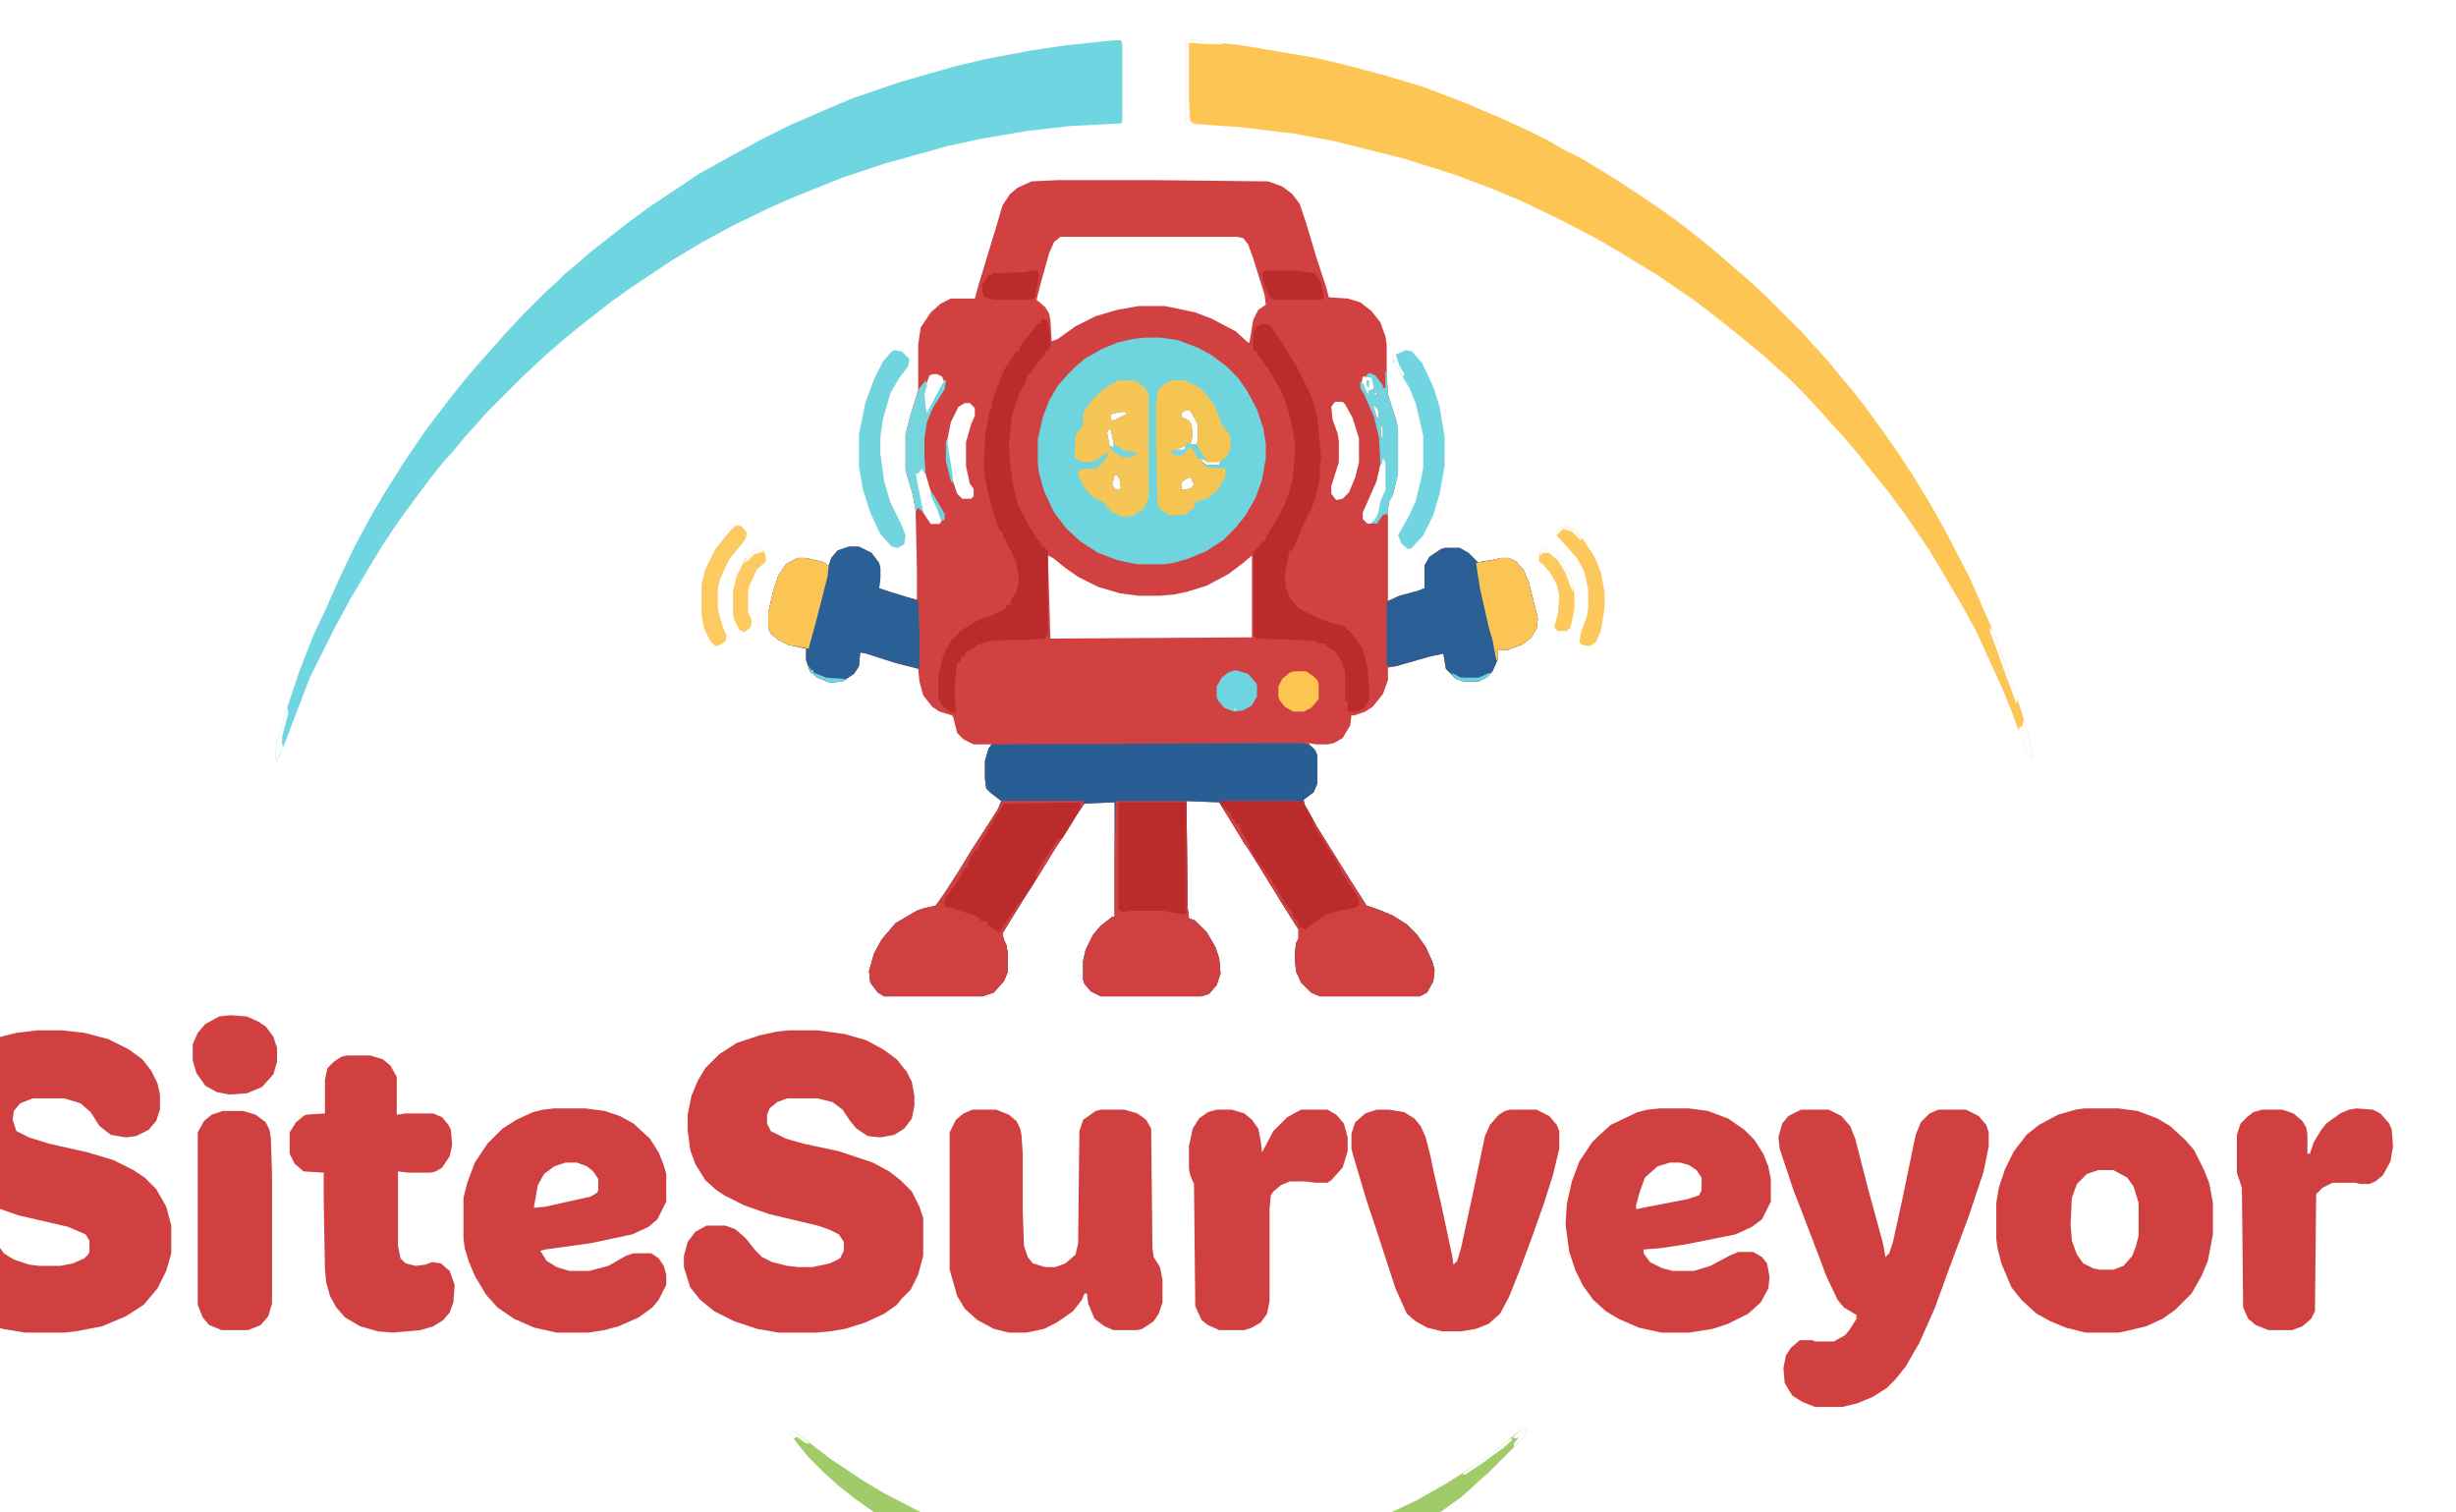
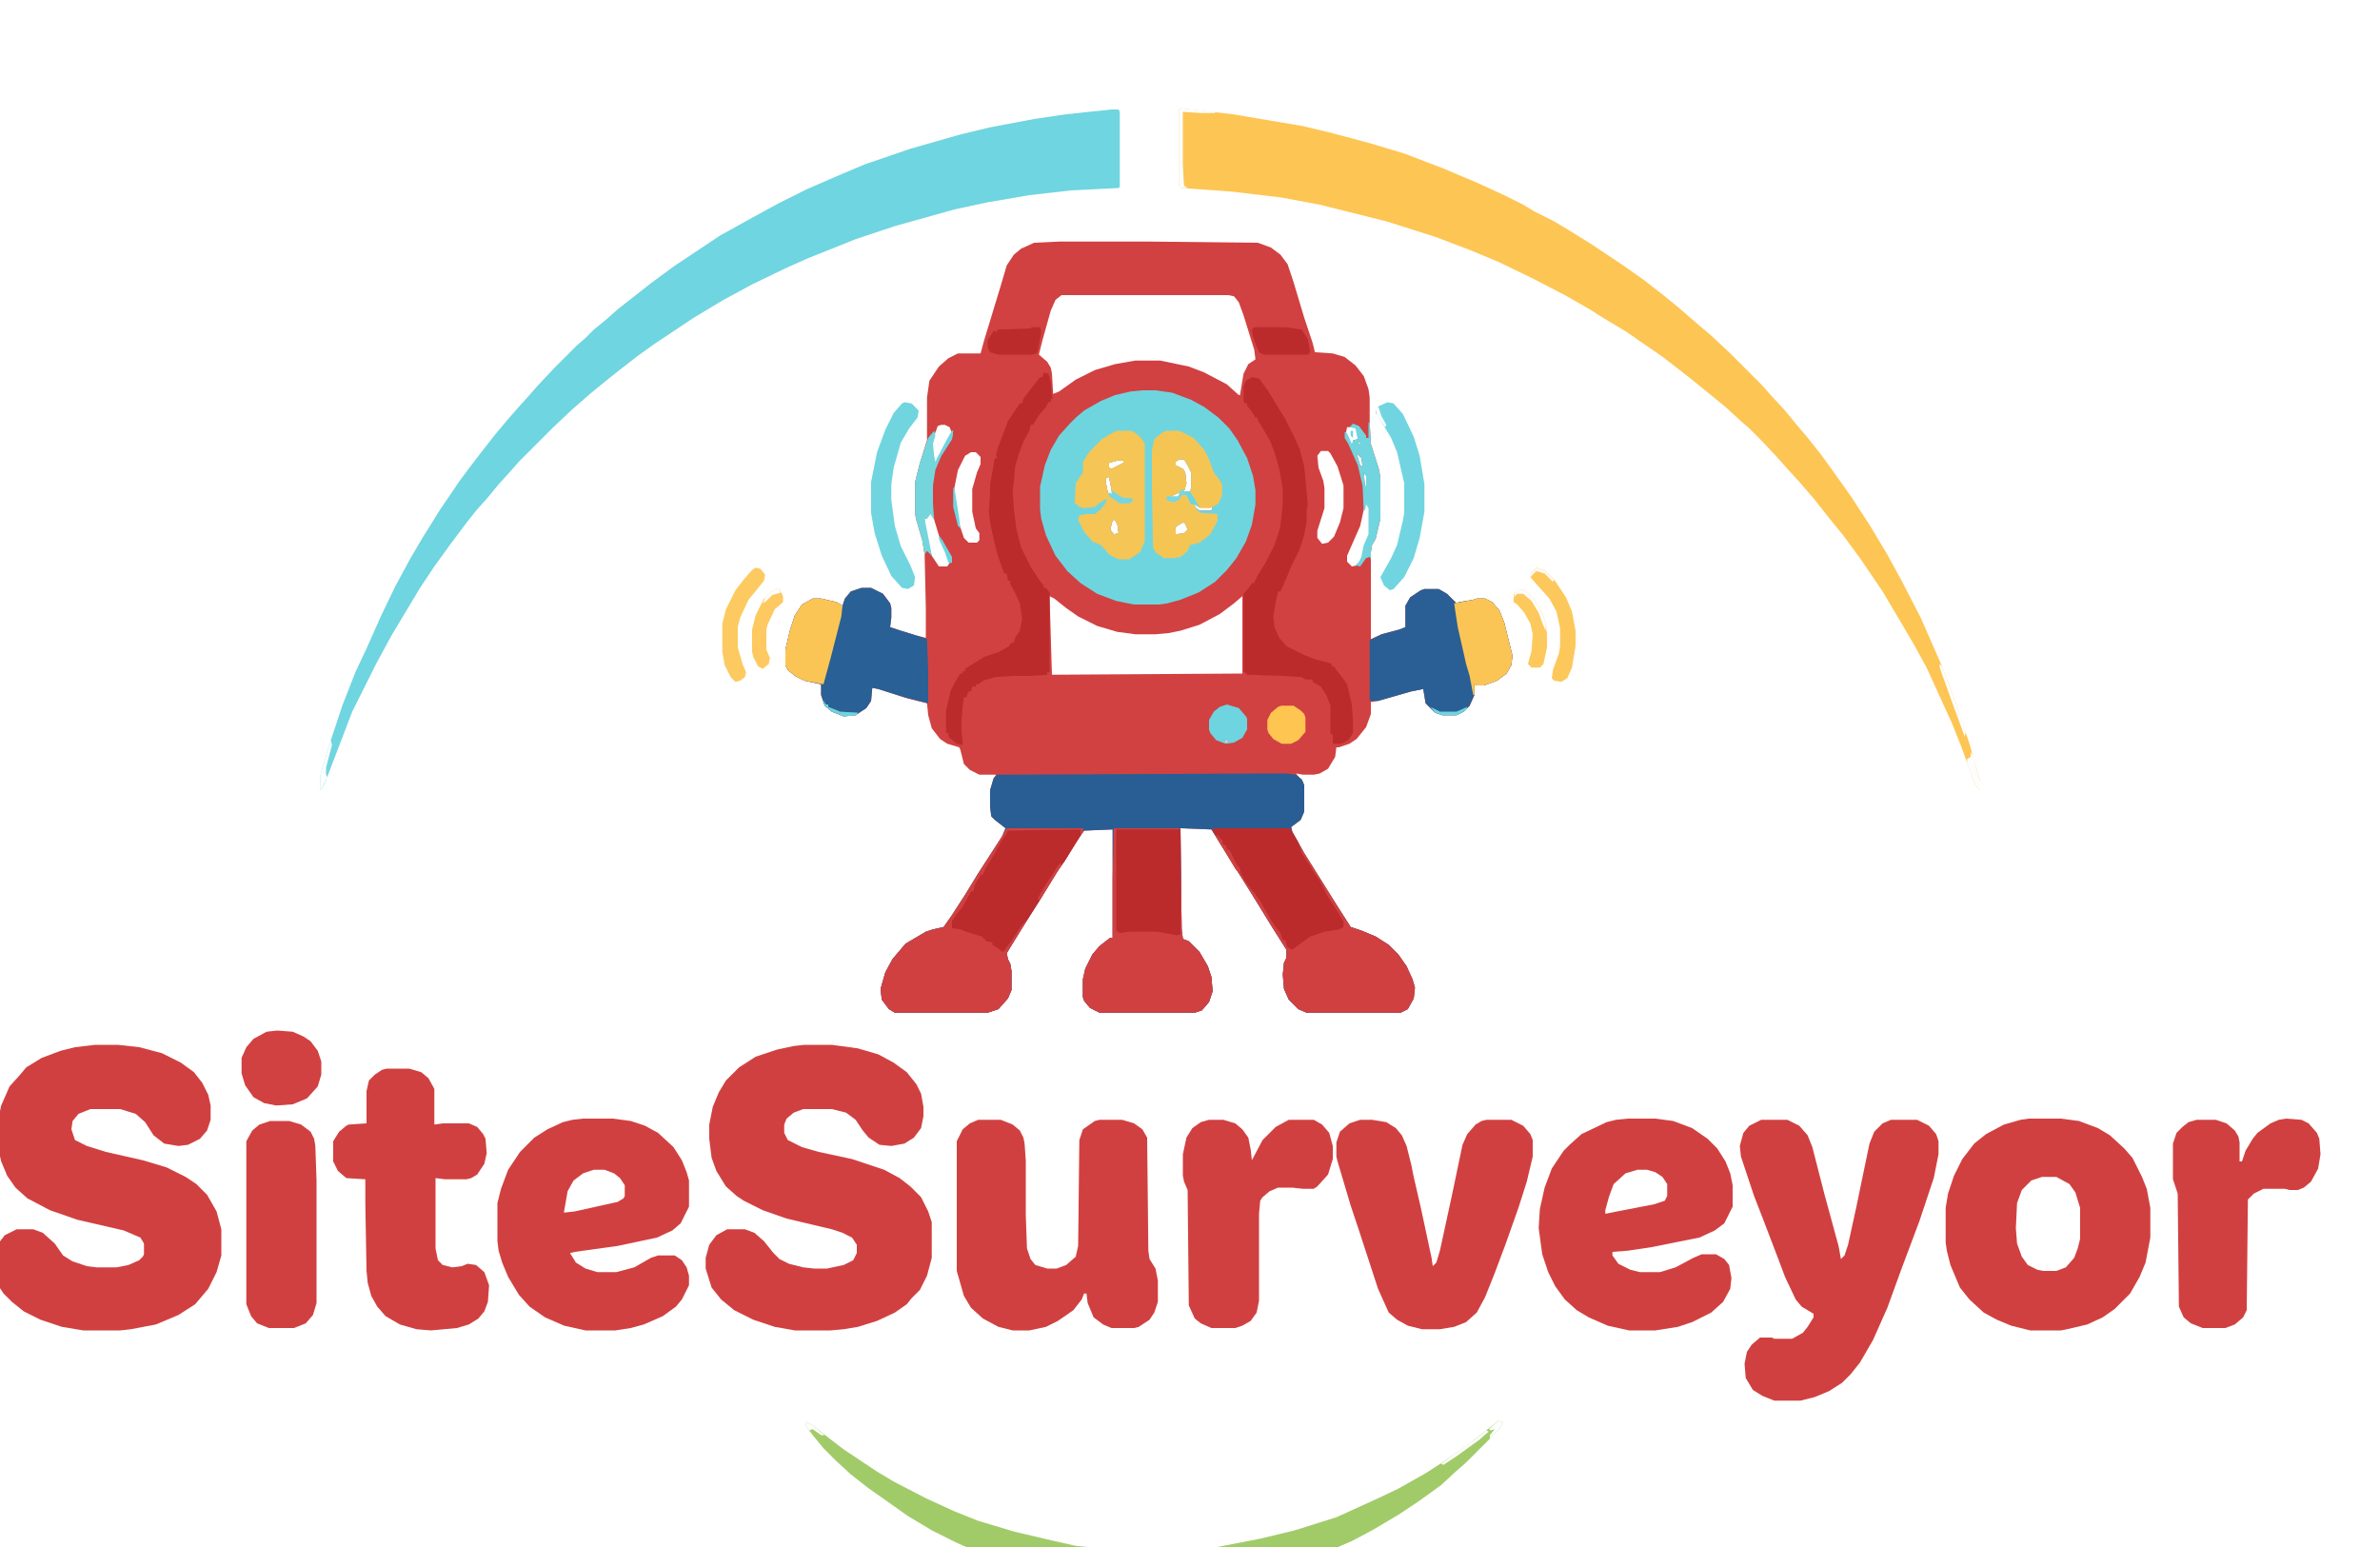
- <svg xmlns="http://www.w3.org/2000/svg" version="1.1" viewBox="100 310 1950 1200" preserveAspectRatio="xMidYMid meet">
+ <svg xmlns="http://www.w3.org/2000/svg" version="1.1" viewBox="50 250 2000 1300" preserveAspectRatio="xMidYMid meet">
  <path transform="translate(940,453)" d="m0 0h76l91 1 11 4 8 6 6 8 5 15 9 30 7 21 2 8 15 1 10 3 9 7 7 9 4 11 1 7v21l1 18 7 22 1 7v34l-4 17-3 5-1 6v73l9-4 15-4 5-2v-18l4-7 9-6 3-1h12l7 4 8 8 2-1 12-2 3-1h7l6 3 6 7 4 10 7 28-1 8-4 7-8 6-11 4h-6l-2-1v9l-4 9-5 5-6 3h-12l-6-2-8-8-2-12-10 2-28 8-6 1v10l-4 11-8 10-6 4-9 3h-2l-1 8-6 10-7 4-5 1h-9l-6-1 6 7 1 3v22l-3 7-8 6 1 4 10 18 25 40 14 22 9 3 12 5 11 7 8 8 7 10 5 11 2 7-1 9-5 9-6 3h-79l-7-3-8-8-4-9-1-12 1-10 2-4v-7l-12-19-16-26-10-16-7-11-13-21-5-8-26-1 1 85 1 8 5 2 9 9 7 12 3 9 1 12-3 9-6 7-6 2h-80l-8-4-5-6-1-3v-15l2-9 6-12 6-7 9-7h2v-91l-24 1-7 10-9 15-7 10-14 23-12 19-13 21-3 5 1 5 2 4 1 6v16l-3 7-8 9-9 3h-78l-5-3-6-8-1-9 4-14 6-11 11-13 17-10 6-2 9-2 7-10 11-17 11-18 11-17 9-14 3-7-9-7-3-3-1-8v-14l3-10 2-3h-14l-8-4-5-5-3-12-1-2-10-3-6-4-7-9-3-11-1-10-16-4-25-8-5-1-1 11-4 6-9 6-10 1-10-4-6-5-3-9v-9l-14-3-8-4-6-5-2-4v-13l4-17 4-12 6-9 9-5h7l13 3 5 3 2-6 5-6 9-3h8l10 5 6 8 1 4v8l-1 8 9 3 13 4 8 2v-25l-1-45-2-12-5-17-1-5v-27l4-16 6-19v-36l2-14 8-12 8-7 8-4h19l3-11 14-46 5-17 6-9 6-5 11-5zm2 45-5 4-4 9-7 25-3 12 7 6 3 5 1 5 1 17 5-2 14-10 16-8 17-5 17-3h21l24 5 13 5 19 10 10 9h1l3-18 4-8 6-4-1-8-9-29-4-11-4-5-5-1zm-101 109-3 1-4 11-1 10 2 8 1 2 11-20 3-5-2-5-4-2zm341 2-1 5 4 9 2 1v-4l4-1-1-9-1-1zm9 13 2 2v-2zm-4 2 1 2zm6 1m-4 3m-29 1-3 4 1 10 4 11 1 6v17l-6 19v6l4 5 5-1 5-5 5-12 3-12v-19l-5-16-6-11-2-2zm-294 1-5 3-6 12-3 15v8l4 22 4 12 4 4h7l2-2v-6l-3-4-3-14v-19l4-14 3-7v-6l-4-4zm324 1 3 10 2 1-1-7zm-149 5-3 2v3l6 3 2 3 1 9-2 7h5l1-3v-13l-3-6-3-5zm-52 1-7 2v4l2 1 10-5v-2zm206 6 1 2zm1 4 1 11h1v-8zm-216 4-1 3 2 10 4 2-3-15zm218 7-1 16-4 18-11 25v5l4 4 5-1 4-7 2-10 4-9v-22l-1-2-1-17zm-154 5m-3 1-7 3v1h6l2-4zm11 7m1 2 2 4 3 2h10l1-3h-11zm-221 7-3 5-2 1v7l6 24 6 9h7l2-3-3-9-6-14-6-20zm153 7-2 8 3 4 4-1-1-7-2-4zm59 2-5 3-1 1v6l7-1 3-3-2-5zm-112 62 2 66 160-1v-65l-7 6-12 9-17 9-16 5-10 2-11 1h-17l-15-2-17-5-16-8-10-7-10-8zm146 121 3 2 2-1z" fill="#D14141" />
  <path transform="translate(1113,900)" d="m0 0h18l8 1 5 4 2 5v22l-3 7-8 6 1 4 10 18 25 40 14 22 9 3 12 5 11 7 8 8 7 10 5 11 2 7-1 9-5 9-6 3h-79l-7-3-8-8-4-9-1-12 1-10 2-4v-7l-12-19-16-26-10-16-7-11-13-21-5-8-26-1 1 85 1 8 5 2 9 9 7 12 3 9 1 12-3 9-6 7-6 2h-80l-8-4-5-6-1-3v-15l2-9 6-12 6-7 9-7h2v-91l-24 1-7 10-9 15-7 10-14 23-12 19-13 21-3 5 1 5 2 4 1 6v16l-3 7-8 9-9 3h-78l-5-3-6-8-1-9 4-14 6-11 11-13 17-10 6-2 9-2 7-10 11-17 11-18 11-17 9-14 3-7-9-7-3-3-1-8v-14l3-10 3-3z" fill="#285E94" />
  <path transform="translate(1042,341)" d="m0 0 44 5 59 10 25 6 30 8 30 9 34 13 14 6 12 5 24 11 16 8 10 6 16 8 10 6 21 13 27 18 17 12 18 14 11 9 15 13 13 11 16 15 27 27 7 8 12 13 9 11 11 13 11 14 13 18 12 17 15 23 15 25 12 22 16 31 18 41 11 29 12 36 8 28 1 4v7l-4-4-12-33-8-20-6-13-15-33-11-20-10-17-16-27-19-28-14-19-13-16-11-14-12-14-11-12-7-8-14-15-11-11-8-7-12-11-11-9-16-13-14-11-13-10-19-13-10-7-20-12-11-7-21-12-27-14-29-14-24-10-29-11-41-13-56-14-32-6-42-5-42-3-2-2v-64z" fill="#FDC553" />
  <path transform="translate(984,342)" d="m0 0h6l1 2v63l-1 1-40 2-35 4-35 6-28 6-50 14-33 11-40 16-18 8-29 14-24 13-25 15-33 22-14 10-18 14-10 8-11 9-15 13-17 16-29 29-7 8-10 11-9 11-9 10-8 10-15 20-13 18-12 18-24 40-13 24-20 40-13 34-10 26-3 6h-1v-12l7-24 12-36 11-28 9-19 12-27 12-25 13-24 10-17 15-24 17-25 9-12 10-13 11-14 11-13 7-8 9-10 7-8 15-16 18-18 8-7 7-7 11-9 9-8 28-22 19-14 39-26 27-15 22-12 24-12 30-13 19-8 38-13 42-12 25-6 37-7 27-4z" fill="#6FD5E0" />
  <path transform="translate(130,1128)" d="m0 0h19l18 2 19 5 16 8 11 8 7 9 5 10 2 9v12l-3 9-6 7-10 5-8 1-12-2-9-7-7-11-8-7-13-4h-25l-10 4-5 6-1 7 3 9 10 5 16 5 31 7 20 6 16 8 9 6 9 9 8 14 4 15v22l-4 14-7 14-11 13-14 9-19 8-21 4-9 1h-31l-18-3-18-6-14-7-10-8-7-7-4-6-4-16v-8l2-10 7-9 10-5h14l8 3 10 9 7 10 8 5 12 4 8 1h17l10-2 9-4 3-3 1-2v-9l-3-5-14-6-39-9-23-8-19-10-10-9-7-10-5-12-3-13v-20l3-14 7-16 9-10 5-6 13-8 16-6 12-3z" fill="#D14040" />
  <path transform="translate(726,1128)" d="m0 0h23l22 3 17 5 13 7 11 8 8 10 4 8 2 11v8l-2 10-6 8-8 5-11 2-10-1-9-6-5-6-6-9-8-6-12-3h-24l-8 3-6 5-2 5v7l3 6 12 6 14 4 28 6 27 9 13 7 9 7 9 9 6 12 3 9v30l-4 15-6 12-7 7-4 5-10 7-15 7-16 5-12 2-11 1h-30l-17-3-18-6-16-8-11-9-8-10-5-16v-9l3-11 6-8 9-5h15l8 3 8 7 8 10 5 5 8 4 12 3 9 1h11l14-3 8-4 3-6v-7l-4-6-8-4-9-3-38-9-20-7-16-8-6-4-9-8-8-13-4-11-2-16v-12l3-15 5-12 6-10 11-11 14-9 18-6 14-3z" fill="#D14040" />
  <path transform="translate(1010,578)" d="m0 0h11l14 2 16 6 11 6 12 9 9 9 7 10 8 15 5 15 2 12v12l-3 17-5 14-8 14-8 10-10 10-14 9-15 6-11 3-7 1h-21l-15-3-16-6-14-9-11-10-10-13-8-17-4-14-1-8v-19l4-18 5-13 7-12 9-10 5-5 7-6 14-8 12-5 13-3zm31 58-3 2v3l6 3 2 3 1 9-2 7h5l1-3v-13l-3-6-3-5zm-52 1-7 2v4l2 1 10-5v-2zm-9 14-1 3 2 10 4 2-3-15zm64 12m-3 1-7 3v1h6l2-4zm11 7m1 2 2 4 3 2h10l1-3h-11zm-68 14-2 8 3 4 4-1-1-7-2-4zm59 2-5 3-1 1v6l7-1 3-3-2-5z" fill="#6ED5DF" />
  <path transform="translate(1530,1191)" d="m0 0h22l10 5 7 8 4 10 10 39 12 44 2 11 3-3 3-9 7-32 6-29 5-24 4-10 7-7 7-3h22l10 5 6 7 2 6v11l-4 20-12 36-15 40-12 33-12 27-11 19-8 10-7 7-11 7-12 5-12 3h-22l-10-4-8-5-6-10-1-12 2-10 4-6 7-6h10l2 1h15l9-5 4-5 5-8v-3l-10-6-5-6-9-19-6-16-13-34-7-18-11-33-1-9 3-11 5-6z" fill="#D14040" />
  <path transform="translate(1755,1190)" d="m0 0h27l15 2 16 6 10 6 12 11 7 8 8 16 4 10 3 16v25l-4 21-5 12-8 14-13 13-10 7-13 6-17 4-5 1h-26l-16-4-12-5-11-6-12-11-8-10-8-19-3-12-1-7v-29l2-12 5-15 7-14 10-13 10-8 15-8 14-4zm11 49-9 3-8 8-4 11-1 21 1 13 4 11 5 7 8 4 5 1h11l8-3 7-8 3-8 2-8v-26l-4-13-5-7-11-6z" fill="#D14040" />
  <path transform="translate(872,1191)" d="m0 0h19l10 4 6 5 3 6 1 5 1 14v46l1 28 3 9 4 5 10 3h8l8-3 8-7 2-9 1-89 3-9 10-7 4-1h19l10 3 7 5 4 7 1 95 1 7 5 8 2 10v18l-3 9-4 6-9 6-4 1h-19l-7-3-8-6-5-12-1-8h-2l-2 5-7 9-13 9-10 5-14 3h-14l-12-3-13-7-10-9-6-10-6-21v-109l5-10 6-5z" fill="#D14040" />
  <path transform="translate(540,1190)" d="m0 0h25l15 2 12 4 11 6 13 12 7 11 4 10 2 7v22l-7 14-7 6-13 6-33 7-36 5-4 1 5 8 8 5 10 3h16l15-4 14-8 6-2h14l6 4 4 6 2 7v8l-6 12-5 6-11 8-16 7-11 3-13 2h-25l-18-4-16-7-13-9-9-10-9-15-5-12-3-10-1-8v-32l3-12 6-16 10-15 12-12 11-7 13-6 8-2zm9 43-9 3-8 6-5 9-3 17v1l9-1 36-8 5-3 1-2v-9l-4-6-5-4-8-3z" fill="#D14040" />
  <path transform="translate(1418,1190)" d="m0 0h23l15 2 16 6 13 9 8 8 7 11 4 10 2 10v18l-7 14-8 6-13 6-40 8-20 3-13 1v3l5 7 10 5 8 2h17l13-4 15-8 7-3h12l7 4 4 5 2 11-1 9-6 11-10 9-16 8-12 4-19 3h-22l-18-4-16-7-10-6-10-9-8-11-6-12-5-15-3-22 1-16 4-18 6-16 10-15 5-5 10-9 21-10 8-2zm8 43-10 3-10 9-4 11-3 11v3l10-2 31-6 9-3 2-4v-10l-4-6-6-4-7-2z" fill="#D14040" />
  <path transform="translate(1193,1191)" d="m0 0h10l12 2 8 5 5 6 4 9 4 16 2 10 6 26 9 42 1 7 3-3 3-10 10-46 9-43 4-9 7-8 5-3 4-1h21l10 5 6 7 2 5v14l-5 21-7 22-11 31-9 24-8 20-7 13-9 8-10 4-12 2h-15l-12-3-9-5-7-6-9-20-16-49-7-21-11-37-1-4v-12l3-9 8-7z" fill="#D14040" />
  <path transform="translate(375,1148)" d="m0 0h19l10 3 6 5 5 9v30l7-1h22l7 3 5 6 2 4 1 12-2 9-6 9-5 3-4 1h-18l-8-1v59l2 10 4 4 8 2 8-1 5-2 7 1 7 6 4 11-1 14-3 8-5 6-8 5-10 3-22 2-12-1-14-4-12-7-7-8-5-9-3-11-1-10-1-56v-21l-16-1-7-6-4-8v-17l5-8 6-5 2-1 15-1v-27l2-9 5-5 6-4z" fill="#D14040" />
  <path transform="translate(1309,1444)" d="m0 0 4 1-3 6-28 28-8 7-13 12-18 13-18 12-22 13-17 9-30 13-28 10-32 8-21 4-35 4-12 1h-24l-31-3-25-4-30-7-36-12-29-13-20-10-20-12-34-24-14-11-12-11-11-11-9-11-6-8v-3l5 2 14 11 13 10 27 18 15 9 27 14 24 11 20 8 30 9 34 8 18 4 30 3h65l24-2 36-7 29-7 35-11 33-15 19-9 23-13 14-9 23-16 14-11z" fill="#A1CB69" />
  <path transform="translate(1066,1191)" d="m0 0h12l10 3 6 5 5 7 2 10 1 9 9-17 11-11 11-6h21l7 4 6 7 3 11v11l-4 13-9 10-3 2h-9l-9-1h-12l-7 3-6 5-2 3-1 11v73l-2 10-5 7-7 4-6 2h-20l-9-4-5-4-5-11-1-97-3-7-1-5v-18l3-14 5-8 7-5z" fill="#D14040" />
  <path transform="translate(1971,1190)" d="m0 0 13 1 6 3 7 8 2 5 1 13-2 12-6 11-6 5-5 2h-7l-4-1h-18l-8 4-5 5-1 93-3 6-7 6-8 3h-19l-10-4-6-5-4-9-1-95-4-12v-30l3-9 5-5 5-4 7-2h16l9 3 7 6 3 5 1 5v16h2l3-9 6-10 4-5 11-8 7-3z" fill="#D14040" />
  <path transform="translate(896,946)" d="m0 0h64v3l-10 16-10 15-16 26-12 19-13 21-3 5 1 5 2 4 1 6v16l-3 7-8 9-9 3h-78l-5-3-6-8-1-9 4-14 6-11 11-13 17-10 6-2 9-2 7-10 11-17 11-18 11-17 9-14z" fill="#D14040" />
  <path transform="translate(1070,946)" d="m0 0h64l12 21 25 40 14 22 9 3 12 5 11 7 8 8 7 10 5 11 2 7-1 9-5 9-6 3h-79l-7-3-8-8-4-9-1-12 1-10 2-4v-7l-12-19-16-26-10-16-7-11-13-21-4-8z" fill="#D14040" />
  <path transform="translate(986,946)" d="m0 0h55l1 1 1 84 1 8 5 2 9 9 7 12 3 9 1 12-3 9-6 7-6 2h-80l-8-4-5-6-1-3v-15l2-9 6-12 6-7 9-7h2v-49z" fill="#D14040" />
  <path transform="translate(277,1192)" d="m0 0h16l10 3 8 6 3 6 1 6 1 29v103l-3 10-6 7-10 4h-21l-10-4-5-6-4-10v-137l5-9 6-5z" fill="#D14040" />
  <path transform="translate(774,744)" d="m0 0h8l10 5 6 8 1 4v8l-1 8 9 3 13 4 9 3 1 27v27l-20-5-22-7-5-1-1 11-4 6-9 6-10 1-10-4-6-5-3-9v-9l-14-3-8-4-6-5-2-4v-13l4-17 4-12 6-9 9-5h7l13 3 5 3 2-6 5-6z" fill="#296095" />
  <path transform="translate(1247,745)" d="m0 0h12l7 4 8 8 2-1 12-2 3-1h7l6 3 6 7 4 10 7 28-1 8-4 7-8 6-11 4h-6l-2-1v9l-4 9-5 5-6 3h-12l-6-2-8-8-2-12-10 2-28 8h-6l-1-1v-50l10-5 15-4 5-2v-18l4-7 9-6z" fill="#295F95" />
  <path transform="translate(1102,567)" d="m0 0 6 1 8 11 6 10 8 13 8 16 4 9 4 15 3 32-1 5v10l-2 10-2 7-2 6-7 14-4 10-5 11h-2l-2 9-2 12 1 9 4 9 6 7 14 7 10 4 12 3 2 1v2h2l2 3 4 5 5 7 4 17 1 15v9l-4 6-6 3h-7v-8h-2v-24l-3-8-5-8-7-4v-2h-6l-3-2-16-1-30-1-3-3v-65l6-7 1-2h2l2-5 8-13 7-14 3-9 2-7 2-19v-12l-3-17-4-14-4-10-7-12-3-5v-2h-2l-3-5-4-5v-2h-2l-1-2v-12l2-5z" fill="#BB2B2C" />
  <path transform="translate(927,563)" d="m0 0 4 1 2 7 1 12 1 2h-2v3h-2l-2 4-6 7-5 8h-2l-1 5-5 9-4 11-3 10-1 13-1 7 1 16 2 16 4 16 8 16 7 11 4 5v2h2l3 4v67h-2v2l-15 1h-14l-15 1-10 3-4 3h-2v2h-3l-1 4h-2l-2 5h-2l-1 7-1 13v8l1 10v2l-5-1-7-6v-3h-2v-19l4-17 6-11 2-3h2v-2h2v-2l16-10 12-4 9-5 2-3h2l1-4 4-6 2-10-2-13-4-9-4-7v-3h-2l-1-6h-2l-3-8-3-9-3-12-3-14-1-9 1-16v-7l4-22h2l-1-3 2-7 8-21 10-15h2l1-4 10-13 4-5h2z" fill="#BB2B2C" />
  <path transform="translate(1070,946)" d="m0 0h64l7 12 3 9 6 9 4 7 5 7 6 12 9 14 4 7 1 1v5l-4 2-12 2-12 4-11 8-4 3-4-2-2-6h-2l-2-6-4-5-4-6-8-14-6-9-2-2-6-8-2-4-5-5-11-18-9-15z" fill="#BB2B2C" />
  <path transform="translate(897,947)" d="m0 0h61v5l-13 21-7 10-14 23-11 17-5 5-3 5-4 6-8 11-9-6v-2l-5-1-4-4-13-4-5-2-7-1v-6l4-6 5-6 6-11 1-2h2l1-5 2-4 2-2 1-3h2l2-5 8-13 6-11 4-6z" fill="#BB2B2C" />
  <path transform="translate(989,612)" d="m0 0h12l6 4 4 5 1 2v82l-4 9-9 6h-9l-8-4-4-5-3-3-7-3-7-8-5-10 1-4 6-1h7l5-4 4-5 1-4-5 3-5 4-9 1-4-1-2-2-2-1 1-17 6-9v-9l6-9 10-10 10-6zm0 25-7 2v4l2 1 10-5v-2zm-9 14-1 3 2 10 4 2-3-15zm5 36-2 8 3 4 4-1-1-7-2-4z" fill="#F5C555" />
  <path transform="translate(988,947)" d="m0 0h54v88l-3 1-16-3h-24l-8 1-3-2z" fill="#BB2B2C" />
  <path transform="translate(1030,612)" d="m0 0h11l12 6 9 10 4 8 4 11 6 8 1 3v8l-3 7-5 3-2 1h-9l-4-3 1 4 4 3 14 1v6l-6 11-9 7-8 2-2 5-6 5-6 1h-8l-7-5-2-4-1-49v-32l2-10 6-5zm11 24-3 2v3l6 3 2 3 1 9-2 7h5l1-3v-13l-3-6-3-5zm3 27m-3 1-7 3v1h6l2-4zm11 7m-8 18-5 3-1 1v6l7-1 3-3-2-5z" fill="#F5C554" />
  <path transform="translate(283,1116)" d="m0 0 13 1 9 4 6 4 6 8 3 9v11l-3 10-9 10-12 5-14 1-10-2-9-5-7-10-3-10v-13l4-9 6-7 11-6z" fill="#D14141" />
  <path transform="translate(810,588)" d="m0 0 6 1 6 6-1 6-7 9-7 12-6 21-2 14v13l3 22 5 17 8 16 4 10-1 7-5 3-5-1-9-10-8-17-6-19-3-17v-26l5-25 7-19 7-14 7-8z" fill="#71D5E0" />
  <path transform="translate(1216,588)" d="m0 0 5 1 8 9 9 19 5 16 4 24v23l-4 22-5 17-8 16-9 10-3 1-5-4-3-7 9-16 5-11 5-21 1-6v-25l-6-26-5-12-6-10-7-11 1-5z" fill="#70D5E0" />
  <path transform="translate(1291,753)" d="m0 0h7l6 3 6 7 4 10 7 28-1 8-4 7-8 6-11 4h-6l-2-1v9h-1l-3-16-3-10-2-9-5-22-2-13-1-7 16-3z" fill="#FBC555" />
  <path transform="translate(733,753)" d="m0 0h7l13 3 5 3-1 9-9 35-6 22-16-3-8-4-6-5-2-4v-13l4-17 4-12 6-9z" fill="#FBC555" />
  <path transform="translate(685,727)" d="m0 0 4 1 4 5-1 5-8 10-5 6-7 15-2 8v17l4 14 3 7-1 4-4 3-4 1-4-4-5-10-2-11v-24l3-12 8-16 7-9 7-8z" fill="#FDCA62" />
  <path transform="translate(1200,605)" d="m0 0h1l1 18 7 22 1 7v34l-4 17-3 5-1 6v6l-1-2-3 1-5 7-4-1 3-3 2-4 2-10 4-9v-22l-2-3-1 5h-1l-1-21-4-17-8-18-3-5v-5l2 1 4 9 1-3 4-1-2-9-5-1 3-3 5 2 6 8v2h2zm-9 17 2 2v-2zm-4 2 1 2zm6 1m-4 3m1 3 3 10 2 1-1-7zm5 12 1 2zm1 4 1 11h1v-8z" fill="#70D5DF" />
  <path transform="translate(1341,727)" d="m0 0 7 2 8 8 10 15 5 12 3 16v13l-3 18-4 9-5 3-6-1-2-2 1-7 5-14 1-6v-15l-3-14-6-11-9-10-7-8 1-4z" fill="#FDC85B" />
  <path transform="translate(835,612)" d="m0 0 1 4-2 7 1 10 1 5 10-19 4-7h1l-1 7-9 14-5 12-2 13v15l1 14-2-3-1-2-3 4h-2l4 20 2 11-4-4-2 3-2-12-5-17-1-5v-27l4-16 7-21z" fill="#74D6DC" />
  <path transform="translate(1104,525)" d="m0 0h27l13 2 5 8 2 11-2 2h-37l-4-2-3-7-2-6-1-6z" fill="#BB2B2C" />
  <path transform="translate(917,525)" d="m0 0h7l1 4-3 16-1 2-4 1h-28l-7-2-2-4v-6l5-8 3 1v-2l28-1z" fill="#BB2B2C" />
  <path transform="translate(1127,843)" d="m0 0h10l6 4 3 3 1 3v12l-6 7-6 3h-8l-7-4-4-5-1-3v-8l3-6 6-5z" fill="#FEC551" />
  <path transform="translate(1325,745)" d="m0 0 6 1 8 7 7 12 3 9 1 9v11l-3 14-3 3h-7l-3-3 3-11 1-14-2-9-5-9-6-7-3-2v-6z" fill="#FDC85C" />
  <path transform="translate(1081,842)" d="m0 0 10 3 6 7 1 2v9l-4 7-7 4-7 1-8-3-5-6-1-3v-8l4-7 5-4zm-3 30 3 2 2-1z" fill="#6ED4DF" />
  <path transform="translate(702,745)" d="m0 0h3l3 6v5l-7 6-6 13-1 4v17l3 7-1 5-5 4-4-2-4-8-1-4v-19l3-12 7-14 8-7z" fill="#FDC960" />
  <path transform="translate(1042,341)" d="m0 0 29 3v1h-12l-15-1v45l1 17 3 2h-5l-2-2v-64z" fill="#FDFDFD" />
  <path transform="translate(1706,882)" d="m0 0 2 3 6 22v7l-4-4-7-19v-3l3-2z" fill="#FDFDFD" />
  <path transform="translate(1680,808)" d="m0 0 2 2 11 29 9 26-1 4-11-30-10-28z" fill="#FDFDFD" />
  <path transform="translate(1044,661)" d="m0 0 1 2h5l6 10 2 3-4-2h-3l-4-8h-4l-2 4-4 2-5-1-2-1 1-3h9l2-5z" fill="#78D7E2" />
  <path transform="translate(328,872)" d="m0 0 1 4-5 19v6l1 2-5 11h-1v-12l7-24z" fill="#FDFDFD" />
  <path transform="translate(1325,745)" d="m0 0 6 1 8 7 7 12 3 9v6l-2-4-4-11-6-10-7-6h-5l-3 3 2-6z" fill="#FDFDFD" />
  <path transform="translate(984,662)" d="m0 0 9 6 9 1v2l-3 2h-8l-9-6v-3l2 1z" fill="#73D6E1" />
  <path transform="translate(1072,951)" d="m0 0 5 5 1 4h2l1 4h2l6 12 3 4 1 5-5-5-8-14-8-13z" fill="#D14040" />
  <path transform="translate(896,946)" d="m0 0h64v3l-2 1v-3l-61 1-2 1z" fill="#D14242" />
  <path transform="translate(1299,1452)" d="m0 0 2 1-8 7-18 13-12 8-2-1 11-8 17-12z" fill="#FDFDFD" />
  <path transform="translate(742,838)" d="m0 0 2 4h2v2l10 4 15 1-2 2-10 1-10-4-6-5z" fill="#70D4D8" />
  <path transform="translate(851,660)" d="m0 0h1l4 25 1 9-2-2-4-16z" fill="#6ED5E0" />
  <path transform="translate(1309,1444)" d="m0 0 4 1-3 6-8 8v-3l4-5-3 1-2-1z" fill="#FDFDFD" />
  <path transform="translate(1252,844)" d="m0 0 8 4h14l9-4-1 3-8 4h-12l-6-2z" fill="#6ED5E0" />
  <path transform="translate(941,975)" d="m0 0 1 2-15 24-4 6-1-2 7-12 6-9 3-5z" fill="#D14040" />
  <path transform="translate(839,700)" d="m0 0 3 4 8 14v5h-3l-3-9-5-11z" fill="#6ED5E0" />
  <path transform="translate(850,612)" d="m0 0h1l-1 7-9 14-2 4-2-1 9-17z" fill="#6ED5E0" />
  <path transform="translate(1046,663)" d="m0 0h4l6 10 2 3-4-2h-3l-4-8-2-2z" fill="#6ED5E0" />
  <path transform="translate(727,1445)" d="m0 0 5 2 11 9h-3l-7-5-3 1-3-4z" fill="#FDFDFD" />
  <path transform="translate(1341,727)" d="m0 0 7 2 8 8-1 2-7-7-7-2-5 5 1-4z" fill="#FDF9F1" />
  <path transform="translate(1208,591)" d="m0 0 3 9 4 7-1 2-7-10-1-6z" fill="#FDFDFD" />
  <path transform="translate(702,745)" d="m0 0h3l1 3-7 2-5 5-3 2 2-5 7-6z" fill="#FDFDFD" />
  <path transform="translate(757,849)" d="m0 0h14l-2 2-10 1-2-1z" fill="#6ED5E0" />
  <path transform="translate(1185,612)" d="m0 0h2v6l-2-2z" fill="#6ED5E0" />
  <path transform="translate(1043,638)" d="m0 0 2 1z" fill="#6ED5E0" />
</svg>
